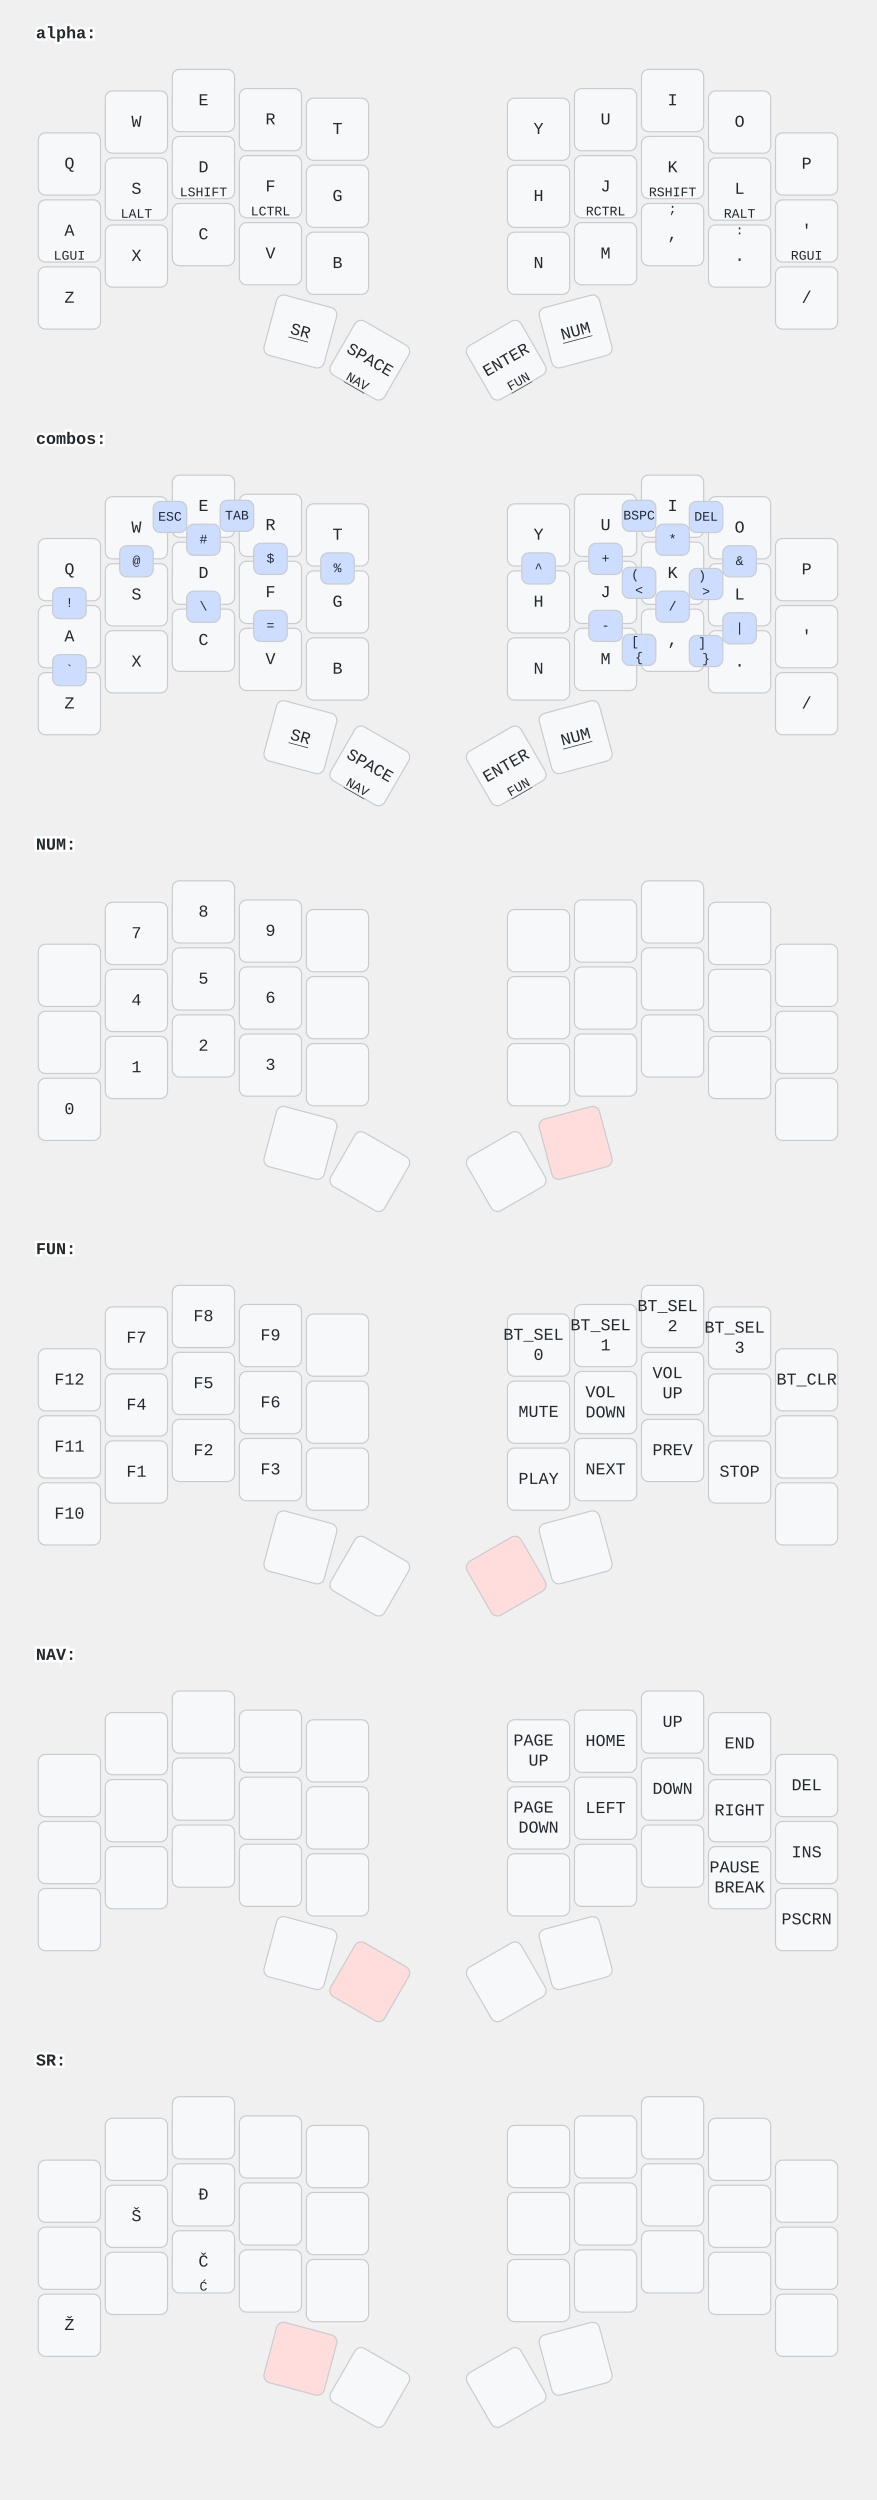
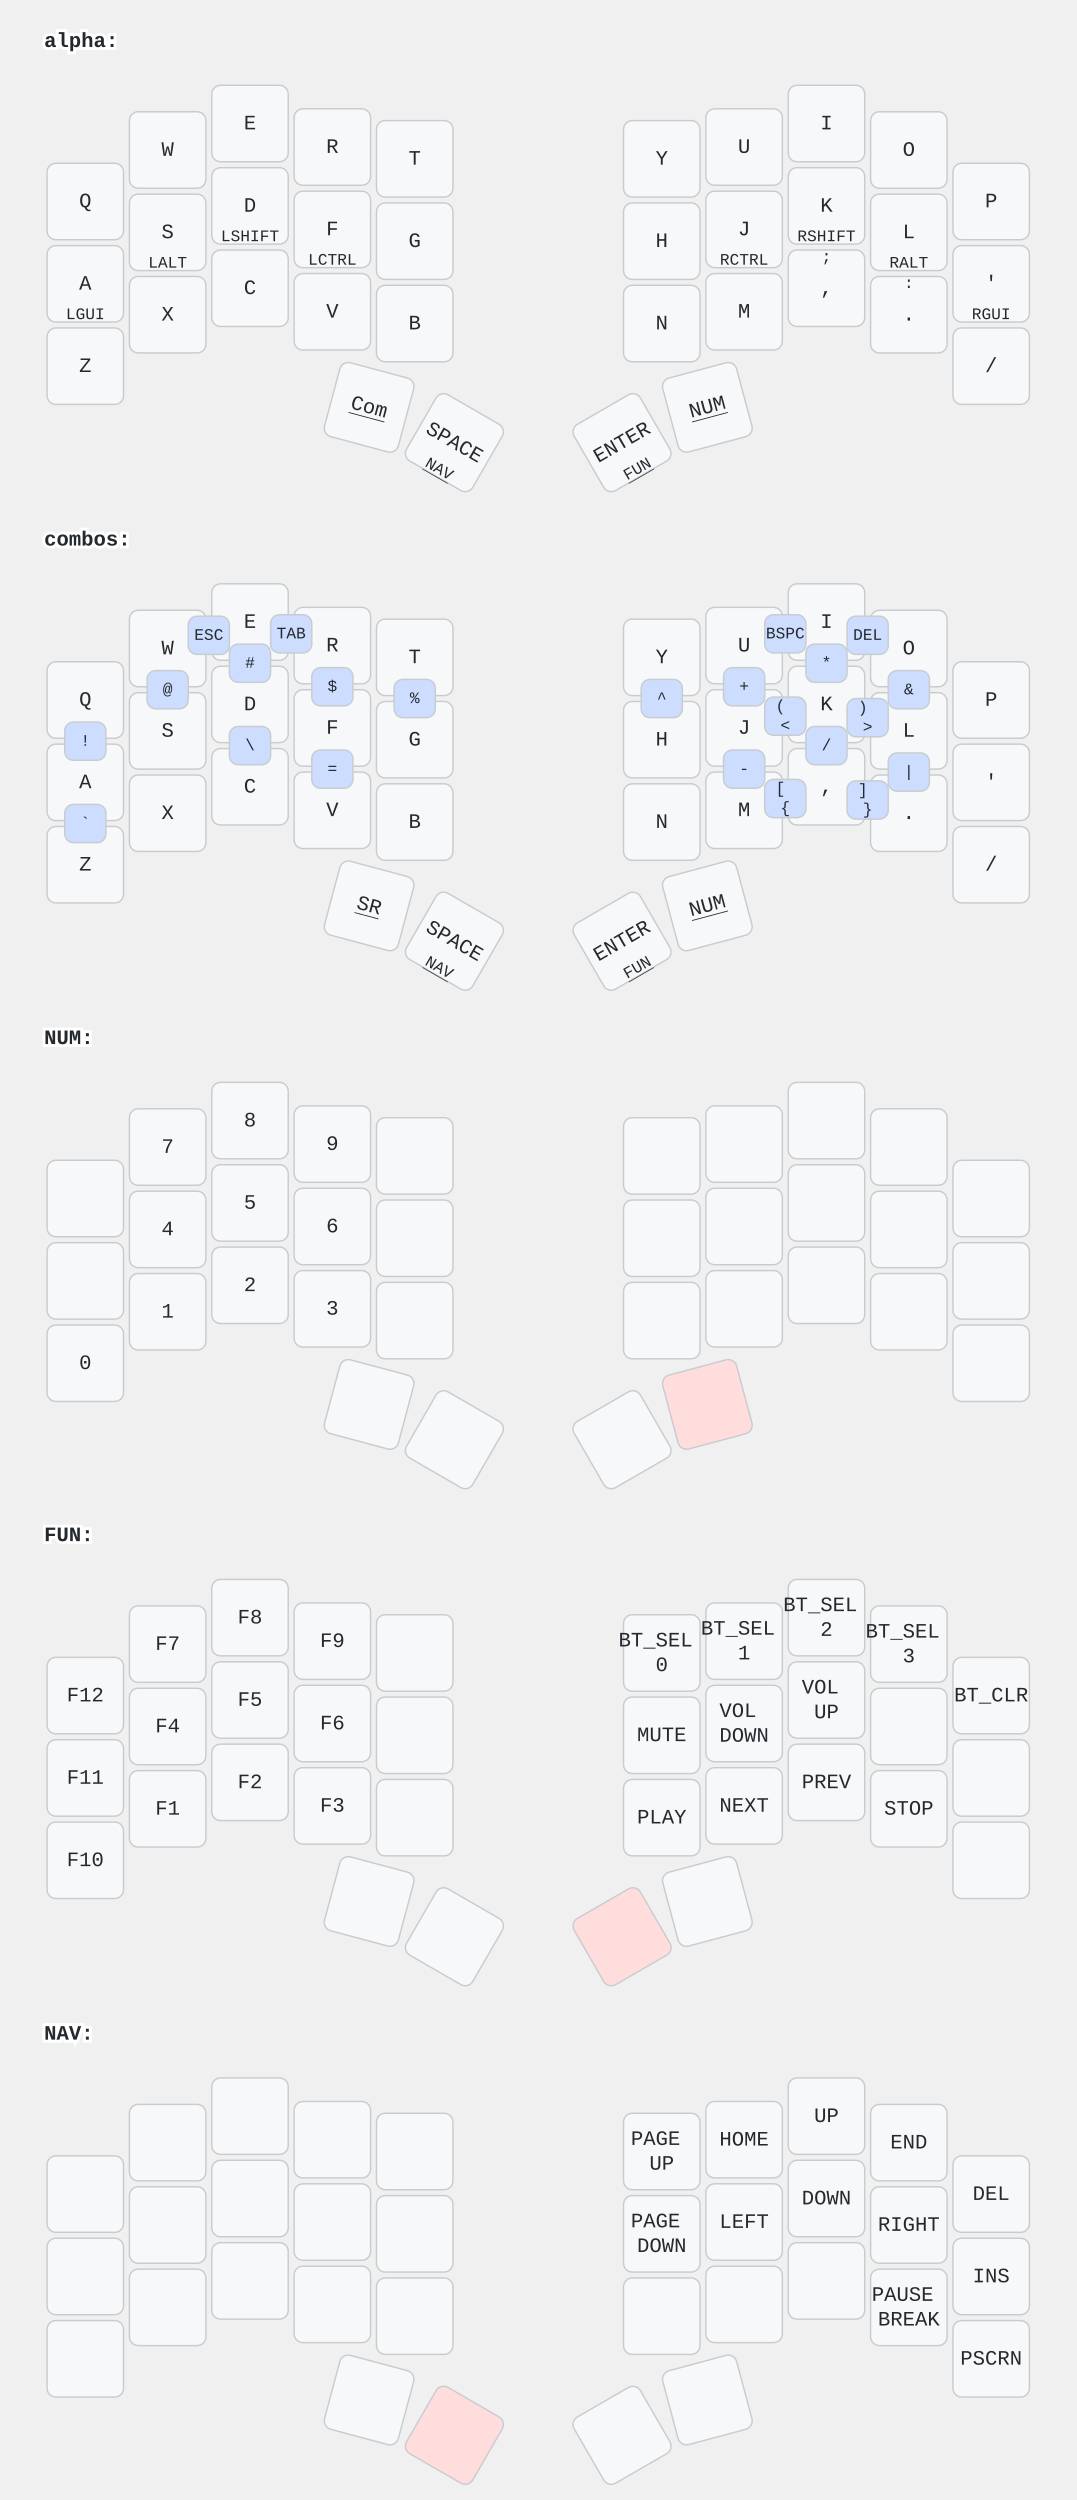
- <svg xmlns="http://www.w3.org/2000/svg" width="732" height="2089" viewBox="0 0 732 2089" class="keymap">
+ <svg xmlns="http://www.w3.org/2000/svg" width="732" height="1700" viewBox="0 0 732 1700" class="keymap">
  <style>/* inherit to force styles through use tags */
svg path {
    fill: inherit;
}

/* font and background color specifications */
svg.keymap {
    font-family: SFMono-Regular,Consolas,Liberation Mono,Menlo,monospace;
    font-size: 14px;
    font-kerning: normal;
    text-rendering: optimizeLegibility;
    fill: #24292e;
}

/* default key styling */
rect.key {
    fill: #f6f8fa;
}

rect.key, rect.combo {
    stroke: #c9cccf;
    stroke-width: 1;
}

/* default key side styling, only used is draw_key_sides is set */
rect.side {
    filter: brightness(90%);
}

/* color accent for combo boxes */
rect.combo, rect.combo-separate {
    fill: #cdf;
}

/* color accent for held keys */
rect.held, rect.combo.held {
    fill: #fdd;
}

/* color accent for ghost (optional) keys */
rect.ghost, rect.combo.ghost {
    stroke-dasharray: 4, 4;
    stroke-width: 2;
}

text {
    text-anchor: middle;
    dominant-baseline: middle;
}

/* styling for layer labels */
text.label {
    font-weight: bold;
    text-anchor: start;
    stroke: white;
    stroke-width: 4;
    paint-order: stroke;
}

/* styling for optional footer */
text.footer {
    text-anchor: end;
    dominant-baseline: auto;
    stroke: white;
    stroke-width: 4;
    paint-order: stroke;
}

/* styling for combo tap, and key non-tap label text */
text.combo, text.hold, text.shifted, text.left, text.right {
    font-size: 11px;
}

text.hold {
    text-anchor: middle;
    dominant-baseline: auto;
}

text.shifted {
    text-anchor: middle;
    dominant-baseline: hanging;
}

text.left {
    text-anchor: start;
}

text.right {
    text-anchor: end;
}

text.layer-activator {
    text-decoration: underline;
}

/* styling for hold/shifted label text in combo box */
text.combo.hold, text.combo.shifted, text.combo.left, text.combo.right {
    font-size: 8px;
}

/* lighter symbol for transparent keys */
text.trans {
    fill: #7b7e81;
}

/* styling for combo dendrons */
path.combo {
    stroke-width: 1;
    stroke: gray;
    fill: none;
}

/* Start Tabler Icons Cleanup */
/* cannot use height/width with glyphs */
.icon-tabler &gt; path {
    fill: inherit;
    stroke: inherit;
    stroke-width: 2;
}
/* hide tabler's default box */
.icon-tabler &gt; path[stroke="none"][fill="none"] {
    visibility: hidden;
}
/* End Tabler Icons Cleanup */

@media (prefers-color-scheme: dark) {
svg.keymap { fill: #d1d6db; }
rect.key { fill: #3f4750; }
rect.key, rect.combo { stroke: #60666c; }
rect.combo, rect.combo-separate { fill: #1f3d7a; }
rect.held, rect.combo.held { fill: #854747; }
text.label, text.footer { stroke: black; }
text.trans { fill: #7e8184; }
path.combo { stroke: #7f7f7f; }

}</style>
  <g transform="translate(30, 0)" class="layer-alpha">
    <text x="0" y="28" class="label" id="alpha">alpha:</text>
    <g transform="translate(0, 56)">
      <g transform="translate(28, 81)" class="key keypos-0">
        <rect rx="6" ry="6" x="-26" y="-26" width="52" height="52" class="key" />
        <text x="0" y="0" class="key tap">Q</text>
      </g>
      <g transform="translate(84, 46)" class="key keypos-1">
        <rect rx="6" ry="6" x="-26" y="-26" width="52" height="52" class="key" />
        <text x="0" y="0" class="key tap">W</text>
      </g>
      <g transform="translate(140, 28)" class="key keypos-2">
        <rect rx="6" ry="6" x="-26" y="-26" width="52" height="52" class="key" />
        <text x="0" y="0" class="key tap">E</text>
      </g>
      <g transform="translate(196, 44)" class="key keypos-3">
        <rect rx="6" ry="6" x="-26" y="-26" width="52" height="52" class="key" />
        <text x="0" y="0" class="key tap">R</text>
      </g>
      <g transform="translate(252, 52)" class="key keypos-4">
        <rect rx="6" ry="6" x="-26" y="-26" width="52" height="52" class="key" />
        <text x="0" y="0" class="key tap">T</text>
      </g>
      <g transform="translate(420, 52)" class="key keypos-5">
        <rect rx="6" ry="6" x="-26" y="-26" width="52" height="52" class="key" />
        <text x="0" y="0" class="key tap">Y</text>
      </g>
      <g transform="translate(476, 44)" class="key keypos-6">
        <rect rx="6" ry="6" x="-26" y="-26" width="52" height="52" class="key" />
        <text x="0" y="0" class="key tap">U</text>
      </g>
      <g transform="translate(532, 28)" class="key keypos-7">
        <rect rx="6" ry="6" x="-26" y="-26" width="52" height="52" class="key" />
        <text x="0" y="0" class="key tap">I</text>
      </g>
      <g transform="translate(588, 46)" class="key keypos-8">
        <rect rx="6" ry="6" x="-26" y="-26" width="52" height="52" class="key" />
        <text x="0" y="0" class="key tap">O</text>
      </g>
      <g transform="translate(644, 81)" class="key keypos-9">
        <rect rx="6" ry="6" x="-26" y="-26" width="52" height="52" class="key" />
        <text x="0" y="0" class="key tap">P</text>
      </g>
      <g transform="translate(28, 137)" class="key keypos-10">
        <rect rx="6" ry="6" x="-26" y="-26" width="52" height="52" class="key" />
        <text x="0" y="0" class="key tap">A</text>
        <text x="0" y="24" class="key hold">LGUI</text>
      </g>
      <g transform="translate(84, 102)" class="key keypos-11">
        <rect rx="6" ry="6" x="-26" y="-26" width="52" height="52" class="key" />
        <text x="0" y="0" class="key tap">S</text>
        <text x="0" y="24" class="key hold">LALT</text>
      </g>
      <g transform="translate(140, 84)" class="key keypos-12">
        <rect rx="6" ry="6" x="-26" y="-26" width="52" height="52" class="key" />
        <text x="0" y="0" class="key tap">D</text>
        <text x="0" y="24" class="key hold">LSHIFT</text>
      </g>
      <g transform="translate(196, 100)" class="key keypos-13">
        <rect rx="6" ry="6" x="-26" y="-26" width="52" height="52" class="key" />
        <text x="0" y="0" class="key tap">F</text>
        <text x="0" y="24" class="key hold">LCTRL</text>
      </g>
      <g transform="translate(252, 108)" class="key keypos-14">
        <rect rx="6" ry="6" x="-26" y="-26" width="52" height="52" class="key" />
        <text x="0" y="0" class="key tap">G</text>
      </g>
      <g transform="translate(420, 108)" class="key keypos-15">
        <rect rx="6" ry="6" x="-26" y="-26" width="52" height="52" class="key" />
        <text x="0" y="0" class="key tap">H</text>
      </g>
      <g transform="translate(476, 100)" class="key keypos-16">
        <rect rx="6" ry="6" x="-26" y="-26" width="52" height="52" class="key" />
        <text x="0" y="0" class="key tap">J</text>
        <text x="0" y="24" class="key hold">RCTRL</text>
      </g>
      <g transform="translate(532, 84)" class="key keypos-17">
        <rect rx="6" ry="6" x="-26" y="-26" width="52" height="52" class="key" />
        <text x="0" y="0" class="key tap">K</text>
        <text x="0" y="24" class="key hold">RSHIFT</text>
      </g>
      <g transform="translate(588, 102)" class="key keypos-18">
        <rect rx="6" ry="6" x="-26" y="-26" width="52" height="52" class="key" />
        <text x="0" y="0" class="key tap">L</text>
        <text x="0" y="24" class="key hold">RALT</text>
      </g>
      <g transform="translate(644, 137)" class="key keypos-19">
        <rect rx="6" ry="6" x="-26" y="-26" width="52" height="52" class="key" />
        <text x="0" y="0" class="key tap">'</text>
        <text x="0" y="24" class="key hold">RGUI</text>
      </g>
      <g transform="translate(28, 193)" class="key keypos-20">
        <rect rx="6" ry="6" x="-26" y="-26" width="52" height="52" class="key" />
        <text x="0" y="0" class="key tap">Z</text>
      </g>
      <g transform="translate(84, 158)" class="key keypos-21">
        <rect rx="6" ry="6" x="-26" y="-26" width="52" height="52" class="key" />
        <text x="0" y="0" class="key tap">X</text>
      </g>
      <g transform="translate(140, 140)" class="key keypos-22">
        <rect rx="6" ry="6" x="-26" y="-26" width="52" height="52" class="key" />
        <text x="0" y="0" class="key tap">C</text>
      </g>
      <g transform="translate(196, 156)" class="key keypos-23">
        <rect rx="6" ry="6" x="-26" y="-26" width="52" height="52" class="key" />
        <text x="0" y="0" class="key tap">V</text>
      </g>
      <g transform="translate(252, 164)" class="key keypos-24">
        <rect rx="6" ry="6" x="-26" y="-26" width="52" height="52" class="key" />
        <text x="0" y="0" class="key tap">B</text>
      </g>
      <g transform="translate(420, 164)" class="key keypos-25">
        <rect rx="6" ry="6" x="-26" y="-26" width="52" height="52" class="key" />
        <text x="0" y="0" class="key tap">N</text>
      </g>
      <g transform="translate(476, 156)" class="key keypos-26">
        <rect rx="6" ry="6" x="-26" y="-26" width="52" height="52" class="key" />
        <text x="0" y="0" class="key tap">M</text>
      </g>
      <g transform="translate(532, 140)" class="key keypos-27">
        <rect rx="6" ry="6" x="-26" y="-26" width="52" height="52" class="key" />
        <text x="0" y="0" class="key tap">,</text>
        <text x="0" y="-24" class="key shifted">;</text>
      </g>
      <g transform="translate(588, 158)" class="key keypos-28">
        <rect rx="6" ry="6" x="-26" y="-26" width="52" height="52" class="key" />
        <text x="0" y="0" class="key tap">.</text>
        <text x="0" y="-24" class="key shifted">:</text>
      </g>
      <g transform="translate(644, 193)" class="key keypos-29">
        <rect rx="6" ry="6" x="-26" y="-26" width="52" height="52" class="key" />
        <text x="0" y="0" class="key tap">/</text>
      </g>
      <g transform="translate(221, 221) rotate(15.0)" class="key keypos-30">
        <rect rx="6" ry="6" x="-26" y="-26" width="52" height="52" class="key" />
        <a href="#SR">
-           <text x="0" y="0" class="key tap layer-activator">SR</text>
+           <text x="0" y="0" class="key tap layer-activator">Com</text>
        </a>
      </g>
      <g transform="translate(279, 245) rotate(30.0)" class="key keypos-31">
        <rect rx="6" ry="6" x="-26" y="-26" width="52" height="52" class="key" />
        <text x="0" y="0" class="key tap">SPACE</text>
        <a href="#NAV">
          <text x="0" y="24" class="key hold layer-activator">NAV</text>
        </a>
      </g>
      <g transform="translate(393, 245) rotate(-30.0)" class="key keypos-32">
        <rect rx="6" ry="6" x="-26" y="-26" width="52" height="52" class="key" />
        <text x="0" y="0" class="key tap">ENTER</text>
        <a href="#FUN">
          <text x="0" y="24" class="key hold layer-activator">FUN</text>
        </a>
      </g>
      <g transform="translate(451, 221) rotate(-15.0)" class="key keypos-33">
        <rect rx="6" ry="6" x="-26" y="-26" width="52" height="52" class="key" />
        <a href="#NUM">
          <text x="0" y="0" class="key tap layer-activator">NUM</text>
        </a>
      </g>
    </g>
  </g>
  <g transform="translate(30, 339)" class="layer-combos">
    <text x="0" y="28" class="label" id="combos">combos:</text>
    <g transform="translate(0, 56)">
      <g transform="translate(28, 81)" class="key keypos-0">
        <rect rx="6" ry="6" x="-26" y="-26" width="52" height="52" class="key" />
        <text x="0" y="0" class="key tap">Q</text>
      </g>
      <g transform="translate(84, 46)" class="key keypos-1">
        <rect rx="6" ry="6" x="-26" y="-26" width="52" height="52" class="key" />
        <text x="0" y="0" class="key tap">W</text>
      </g>
      <g transform="translate(140, 28)" class="key keypos-2">
        <rect rx="6" ry="6" x="-26" y="-26" width="52" height="52" class="key" />
        <text x="0" y="0" class="key tap">E</text>
      </g>
      <g transform="translate(196, 44)" class="key keypos-3">
        <rect rx="6" ry="6" x="-26" y="-26" width="52" height="52" class="key" />
        <text x="0" y="0" class="key tap">R</text>
      </g>
      <g transform="translate(252, 52)" class="key keypos-4">
        <rect rx="6" ry="6" x="-26" y="-26" width="52" height="52" class="key" />
        <text x="0" y="0" class="key tap">T</text>
      </g>
      <g transform="translate(420, 52)" class="key keypos-5">
        <rect rx="6" ry="6" x="-26" y="-26" width="52" height="52" class="key" />
        <text x="0" y="0" class="key tap">Y</text>
      </g>
      <g transform="translate(476, 44)" class="key keypos-6">
        <rect rx="6" ry="6" x="-26" y="-26" width="52" height="52" class="key" />
        <text x="0" y="0" class="key tap">U</text>
      </g>
      <g transform="translate(532, 28)" class="key keypos-7">
        <rect rx="6" ry="6" x="-26" y="-26" width="52" height="52" class="key" />
        <text x="0" y="0" class="key tap">I</text>
      </g>
      <g transform="translate(588, 46)" class="key keypos-8">
        <rect rx="6" ry="6" x="-26" y="-26" width="52" height="52" class="key" />
        <text x="0" y="0" class="key tap">O</text>
      </g>
      <g transform="translate(644, 81)" class="key keypos-9">
        <rect rx="6" ry="6" x="-26" y="-26" width="52" height="52" class="key" />
        <text x="0" y="0" class="key tap">P</text>
      </g>
      <g transform="translate(28, 137)" class="key keypos-10">
        <rect rx="6" ry="6" x="-26" y="-26" width="52" height="52" class="key" />
        <text x="0" y="0" class="key tap">A</text>
      </g>
      <g transform="translate(84, 102)" class="key keypos-11">
        <rect rx="6" ry="6" x="-26" y="-26" width="52" height="52" class="key" />
        <text x="0" y="0" class="key tap">S</text>
      </g>
      <g transform="translate(140, 84)" class="key keypos-12">
        <rect rx="6" ry="6" x="-26" y="-26" width="52" height="52" class="key" />
        <text x="0" y="0" class="key tap">D</text>
      </g>
      <g transform="translate(196, 100)" class="key keypos-13">
        <rect rx="6" ry="6" x="-26" y="-26" width="52" height="52" class="key" />
        <text x="0" y="0" class="key tap">F</text>
      </g>
      <g transform="translate(252, 108)" class="key keypos-14">
        <rect rx="6" ry="6" x="-26" y="-26" width="52" height="52" class="key" />
        <text x="0" y="0" class="key tap">G</text>
      </g>
      <g transform="translate(420, 108)" class="key keypos-15">
        <rect rx="6" ry="6" x="-26" y="-26" width="52" height="52" class="key" />
        <text x="0" y="0" class="key tap">H</text>
      </g>
      <g transform="translate(476, 100)" class="key keypos-16">
        <rect rx="6" ry="6" x="-26" y="-26" width="52" height="52" class="key" />
        <text x="0" y="0" class="key tap">J</text>
      </g>
      <g transform="translate(532, 84)" class="key keypos-17">
        <rect rx="6" ry="6" x="-26" y="-26" width="52" height="52" class="key" />
        <text x="0" y="0" class="key tap">K</text>
      </g>
      <g transform="translate(588, 102)" class="key keypos-18">
        <rect rx="6" ry="6" x="-26" y="-26" width="52" height="52" class="key" />
        <text x="0" y="0" class="key tap">L</text>
      </g>
      <g transform="translate(644, 137)" class="key keypos-19">
        <rect rx="6" ry="6" x="-26" y="-26" width="52" height="52" class="key" />
        <text x="0" y="0" class="key tap">'</text>
      </g>
      <g transform="translate(28, 193)" class="key keypos-20">
        <rect rx="6" ry="6" x="-26" y="-26" width="52" height="52" class="key" />
        <text x="0" y="0" class="key tap">Z</text>
      </g>
      <g transform="translate(84, 158)" class="key keypos-21">
        <rect rx="6" ry="6" x="-26" y="-26" width="52" height="52" class="key" />
        <text x="0" y="0" class="key tap">X</text>
      </g>
      <g transform="translate(140, 140)" class="key keypos-22">
        <rect rx="6" ry="6" x="-26" y="-26" width="52" height="52" class="key" />
        <text x="0" y="0" class="key tap">C</text>
      </g>
      <g transform="translate(196, 156)" class="key keypos-23">
        <rect rx="6" ry="6" x="-26" y="-26" width="52" height="52" class="key" />
        <text x="0" y="0" class="key tap">V</text>
      </g>
      <g transform="translate(252, 164)" class="key keypos-24">
        <rect rx="6" ry="6" x="-26" y="-26" width="52" height="52" class="key" />
        <text x="0" y="0" class="key tap">B</text>
      </g>
      <g transform="translate(420, 164)" class="key keypos-25">
        <rect rx="6" ry="6" x="-26" y="-26" width="52" height="52" class="key" />
        <text x="0" y="0" class="key tap">N</text>
      </g>
      <g transform="translate(476, 156)" class="key keypos-26">
        <rect rx="6" ry="6" x="-26" y="-26" width="52" height="52" class="key" />
        <text x="0" y="0" class="key tap">M</text>
      </g>
      <g transform="translate(532, 140)" class="key keypos-27">
        <rect rx="6" ry="6" x="-26" y="-26" width="52" height="52" class="key" />
        <text x="0" y="0" class="key tap">,</text>
        <text x="0" y="-24" class="key shifted">;</text>
      </g>
      <g transform="translate(588, 158)" class="key keypos-28">
        <rect rx="6" ry="6" x="-26" y="-26" width="52" height="52" class="key" />
        <text x="0" y="0" class="key tap">.</text>
        <text x="0" y="-24" class="key shifted">:</text>
      </g>
      <g transform="translate(644, 193)" class="key keypos-29">
        <rect rx="6" ry="6" x="-26" y="-26" width="52" height="52" class="key" />
        <text x="0" y="0" class="key tap">/</text>
      </g>
      <g transform="translate(221, 221) rotate(15.0)" class="key keypos-30">
        <rect rx="6" ry="6" x="-26" y="-26" width="52" height="52" class="key" />
        <a href="#SR">
          <text x="0" y="0" class="key tap layer-activator">SR</text>
        </a>
      </g>
      <g transform="translate(279, 245) rotate(30.0)" class="key keypos-31">
        <rect rx="6" ry="6" x="-26" y="-26" width="52" height="52" class="key" />
        <text x="0" y="0" class="key tap">SPACE</text>
        <a href="#NAV">
          <text x="0" y="24" class="key hold layer-activator">NAV</text>
        </a>
      </g>
      <g transform="translate(393, 245) rotate(-30.0)" class="key keypos-32">
        <rect rx="6" ry="6" x="-26" y="-26" width="52" height="52" class="key" />
        <text x="0" y="0" class="key tap">ENTER</text>
        <a href="#FUN">
          <text x="0" y="24" class="key hold layer-activator">FUN</text>
        </a>
      </g>
      <g transform="translate(451, 221) rotate(-15.0)" class="key keypos-33">
        <rect rx="6" ry="6" x="-26" y="-26" width="52" height="52" class="key" />
        <a href="#NUM">
          <text x="0" y="0" class="key tap layer-activator">NUM</text>
        </a>
      </g>
      <g class="combo combopos-0">
        <rect rx="6" ry="6" x="14" y="96" width="28" height="26" class="combo" />
        <text x="28" y="109" class="combo tap">!</text>
      </g>
      <g class="combo combopos-1">
        <rect rx="6" ry="6" x="70" y="61" width="28" height="26" class="combo" />
        <text x="84" y="74" class="combo tap">@</text>
      </g>
      <g class="combo combopos-2">
        <rect rx="6" ry="6" x="126" y="43" width="28" height="26" class="combo" />
        <text x="140" y="56" class="combo tap">#</text>
      </g>
      <g class="combo combopos-3">
        <rect rx="6" ry="6" x="182" y="59" width="28" height="26" class="combo" />
        <text x="196" y="72" class="combo tap">$</text>
      </g>
      <g class="combo combopos-4">
        <rect rx="6" ry="6" x="238" y="67" width="28" height="26" class="combo" />
        <text x="252" y="80" class="combo tap">%</text>
      </g>
      <g class="combo combopos-5">
        <rect rx="6" ry="6" x="406" y="67" width="28" height="26" class="combo" />
        <text x="420" y="80" class="combo tap">^</text>
      </g>
      <g class="combo combopos-6">
        <rect rx="6" ry="6" x="462" y="59" width="28" height="26" class="combo" />
        <text x="476" y="72" class="combo tap">+</text>
      </g>
      <g class="combo combopos-7">
        <rect rx="6" ry="6" x="518" y="43" width="28" height="26" class="combo" />
        <text x="532" y="56" class="combo tap">*</text>
      </g>
      <g class="combo combopos-8">
        <rect rx="6" ry="6" x="574" y="61" width="28" height="26" class="combo" />
        <text x="588" y="74" class="combo tap">&amp;</text>
      </g>
      <g class="combo combopos-9">
        <rect rx="6" ry="6" x="14" y="152" width="28" height="26" class="combo" />
        <text x="28" y="165" class="combo tap">`</text>
      </g>
      <g class="combo combopos-10">
        <rect rx="6" ry="6" x="126" y="99" width="28" height="26" class="combo" />
        <text x="140" y="112" class="combo tap">\</text>
      </g>
      <g class="combo combopos-11">
        <rect rx="6" ry="6" x="182" y="115" width="28" height="26" class="combo" />
        <text x="196" y="128" class="combo tap">=</text>
      </g>
      <g class="combo combopos-12">
        <rect rx="6" ry="6" x="462" y="115" width="28" height="26" class="combo" />
        <text x="476" y="128" class="combo tap">-</text>
      </g>
      <g class="combo combopos-13">
        <rect rx="6" ry="6" x="518" y="99" width="28" height="26" class="combo" />
        <text x="532" y="112" class="combo tap">/</text>
      </g>
      <g class="combo combopos-14">
        <rect rx="6" ry="6" x="574" y="117" width="28" height="26" class="combo" />
        <text x="588" y="130" class="combo tap">|</text>
      </g>
      <g class="combo combopos-15">
        <rect rx="6" ry="6" x="98" y="24" width="28" height="26" class="combo" />
        <text x="112" y="37" class="combo tap">ESC</text>
      </g>
      <g class="combo combopos-16">
        <rect rx="6" ry="6" x="154" y="23" width="28" height="26" class="combo" />
        <text x="168" y="36" class="combo tap">TAB</text>
      </g>
      <g class="combo combopos-17">
        <rect rx="6" ry="6" x="490" y="23" width="28" height="26" class="combo" />
        <text x="504" y="36" class="combo tap">BSPC</text>
      </g>
      <g class="combo combopos-18">
        <rect rx="6" ry="6" x="546" y="24" width="28" height="26" class="combo" />
        <text x="560" y="37" class="combo tap">DEL</text>
      </g>
      <g class="combo combopos-19">
        <rect rx="6" ry="6" x="490" y="79" width="28" height="26" class="combo" />
        <text x="504" y="92" class="combo tap">
          <tspan x="504" dy="-0.6em">(</tspan>
          <tspan x="504" dy="1.2em">&lt;</tspan>
        </text>
      </g>
      <g class="combo combopos-20">
        <rect rx="6" ry="6" x="546" y="80" width="28" height="26" class="combo" />
        <text x="560" y="93" class="combo tap">
          <tspan x="560" dy="-0.6em">)</tspan>
          <tspan x="560" dy="1.2em">&gt;</tspan>
        </text>
      </g>
      <g class="combo combopos-21">
        <rect rx="6" ry="6" x="490" y="135" width="28" height="26" class="combo" />
        <text x="504" y="148" class="combo tap">
          <tspan x="504" dy="-0.6em">[</tspan>
          <tspan x="504" dy="1.2em">{</tspan>
        </text>
      </g>
      <g class="combo combopos-22">
        <rect rx="6" ry="6" x="546" y="136" width="28" height="26" class="combo" />
        <text x="560" y="149" class="combo tap">
          <tspan x="560" dy="-0.6em">]</tspan>
          <tspan x="560" dy="1.2em">}</tspan>
        </text>
      </g>
    </g>
  </g>
  <g transform="translate(30, 678)" class="layer-NUM">
    <text x="0" y="28" class="label" id="NUM">NUM:</text>
    <g transform="translate(0, 56)">
      <g transform="translate(28, 81)" class="key keypos-0">
        <rect rx="6" ry="6" x="-26" y="-26" width="52" height="52" class="key" />
      </g>
      <g transform="translate(84, 46)" class="key keypos-1">
        <rect rx="6" ry="6" x="-26" y="-26" width="52" height="52" class="key" />
        <text x="0" y="0" class="key tap">7</text>
      </g>
      <g transform="translate(140, 28)" class="key keypos-2">
        <rect rx="6" ry="6" x="-26" y="-26" width="52" height="52" class="key" />
        <text x="0" y="0" class="key tap">8</text>
      </g>
      <g transform="translate(196, 44)" class="key keypos-3">
        <rect rx="6" ry="6" x="-26" y="-26" width="52" height="52" class="key" />
        <text x="0" y="0" class="key tap">9</text>
      </g>
      <g transform="translate(252, 52)" class="key keypos-4">
        <rect rx="6" ry="6" x="-26" y="-26" width="52" height="52" class="key" />
      </g>
      <g transform="translate(420, 52)" class="key keypos-5">
        <rect rx="6" ry="6" x="-26" y="-26" width="52" height="52" class="key" />
      </g>
      <g transform="translate(476, 44)" class="key keypos-6">
        <rect rx="6" ry="6" x="-26" y="-26" width="52" height="52" class="key" />
      </g>
      <g transform="translate(532, 28)" class="key keypos-7">
        <rect rx="6" ry="6" x="-26" y="-26" width="52" height="52" class="key" />
      </g>
      <g transform="translate(588, 46)" class="key keypos-8">
        <rect rx="6" ry="6" x="-26" y="-26" width="52" height="52" class="key" />
      </g>
      <g transform="translate(644, 81)" class="key keypos-9">
        <rect rx="6" ry="6" x="-26" y="-26" width="52" height="52" class="key" />
      </g>
      <g transform="translate(28, 137)" class="key keypos-10">
        <rect rx="6" ry="6" x="-26" y="-26" width="52" height="52" class="key" />
      </g>
      <g transform="translate(84, 102)" class="key keypos-11">
        <rect rx="6" ry="6" x="-26" y="-26" width="52" height="52" class="key" />
        <text x="0" y="0" class="key tap">4</text>
      </g>
      <g transform="translate(140, 84)" class="key keypos-12">
        <rect rx="6" ry="6" x="-26" y="-26" width="52" height="52" class="key" />
        <text x="0" y="0" class="key tap">5</text>
      </g>
      <g transform="translate(196, 100)" class="key keypos-13">
        <rect rx="6" ry="6" x="-26" y="-26" width="52" height="52" class="key" />
        <text x="0" y="0" class="key tap">6</text>
      </g>
      <g transform="translate(252, 108)" class="key keypos-14">
        <rect rx="6" ry="6" x="-26" y="-26" width="52" height="52" class="key" />
      </g>
      <g transform="translate(420, 108)" class="key keypos-15">
        <rect rx="6" ry="6" x="-26" y="-26" width="52" height="52" class="key" />
      </g>
      <g transform="translate(476, 100)" class="key keypos-16">
        <rect rx="6" ry="6" x="-26" y="-26" width="52" height="52" class="key" />
      </g>
      <g transform="translate(532, 84)" class="key keypos-17">
        <rect rx="6" ry="6" x="-26" y="-26" width="52" height="52" class="key" />
      </g>
      <g transform="translate(588, 102)" class="key keypos-18">
        <rect rx="6" ry="6" x="-26" y="-26" width="52" height="52" class="key" />
      </g>
      <g transform="translate(644, 137)" class="key keypos-19">
        <rect rx="6" ry="6" x="-26" y="-26" width="52" height="52" class="key" />
      </g>
      <g transform="translate(28, 193)" class="key keypos-20">
        <rect rx="6" ry="6" x="-26" y="-26" width="52" height="52" class="key" />
        <text x="0" y="0" class="key tap">0</text>
      </g>
      <g transform="translate(84, 158)" class="key keypos-21">
        <rect rx="6" ry="6" x="-26" y="-26" width="52" height="52" class="key" />
        <text x="0" y="0" class="key tap">1</text>
      </g>
      <g transform="translate(140, 140)" class="key keypos-22">
        <rect rx="6" ry="6" x="-26" y="-26" width="52" height="52" class="key" />
        <text x="0" y="0" class="key tap">2</text>
      </g>
      <g transform="translate(196, 156)" class="key keypos-23">
        <rect rx="6" ry="6" x="-26" y="-26" width="52" height="52" class="key" />
        <text x="0" y="0" class="key tap">3</text>
      </g>
      <g transform="translate(252, 164)" class="key keypos-24">
        <rect rx="6" ry="6" x="-26" y="-26" width="52" height="52" class="key" />
      </g>
      <g transform="translate(420, 164)" class="key keypos-25">
        <rect rx="6" ry="6" x="-26" y="-26" width="52" height="52" class="key" />
      </g>
      <g transform="translate(476, 156)" class="key keypos-26">
        <rect rx="6" ry="6" x="-26" y="-26" width="52" height="52" class="key" />
      </g>
      <g transform="translate(532, 140)" class="key keypos-27">
        <rect rx="6" ry="6" x="-26" y="-26" width="52" height="52" class="key" />
      </g>
      <g transform="translate(588, 158)" class="key keypos-28">
        <rect rx="6" ry="6" x="-26" y="-26" width="52" height="52" class="key" />
      </g>
      <g transform="translate(644, 193)" class="key keypos-29">
        <rect rx="6" ry="6" x="-26" y="-26" width="52" height="52" class="key" />
      </g>
      <g transform="translate(221, 221) rotate(15.0)" class="key keypos-30">
        <rect rx="6" ry="6" x="-26" y="-26" width="52" height="52" class="key" />
      </g>
      <g transform="translate(279, 245) rotate(30.0)" class="key keypos-31">
        <rect rx="6" ry="6" x="-26" y="-26" width="52" height="52" class="key" />
      </g>
      <g transform="translate(393, 245) rotate(-30.0)" class="key keypos-32">
        <rect rx="6" ry="6" x="-26" y="-26" width="52" height="52" class="key" />
      </g>
      <g transform="translate(451, 221) rotate(-15.0)" class="key held keypos-33">
        <rect rx="6" ry="6" x="-26" y="-26" width="52" height="52" class="key held" />
      </g>
    </g>
  </g>
  <g transform="translate(30, 1016)" class="layer-FUN">
    <text x="0" y="28" class="label" id="FUN">FUN:</text>
    <g transform="translate(0, 56)">
      <g transform="translate(28, 81)" class="key keypos-0">
        <rect rx="6" ry="6" x="-26" y="-26" width="52" height="52" class="key" />
        <text x="0" y="0" class="key tap">F12</text>
      </g>
      <g transform="translate(84, 46)" class="key keypos-1">
        <rect rx="6" ry="6" x="-26" y="-26" width="52" height="52" class="key" />
        <text x="0" y="0" class="key tap">F7</text>
      </g>
      <g transform="translate(140, 28)" class="key keypos-2">
        <rect rx="6" ry="6" x="-26" y="-26" width="52" height="52" class="key" />
        <text x="0" y="0" class="key tap">F8</text>
      </g>
      <g transform="translate(196, 44)" class="key keypos-3">
        <rect rx="6" ry="6" x="-26" y="-26" width="52" height="52" class="key" />
        <text x="0" y="0" class="key tap">F9</text>
      </g>
      <g transform="translate(252, 52)" class="key keypos-4">
        <rect rx="6" ry="6" x="-26" y="-26" width="52" height="52" class="key" />
      </g>
      <g transform="translate(420, 52)" class="key keypos-5">
        <rect rx="6" ry="6" x="-26" y="-26" width="52" height="52" class="key" />
        <text x="0" y="0" class="key tap">
          <tspan x="0" dy="-0.6em">BT_SEL</tspan>
          <tspan x="0" dy="1.2em">0</tspan>
        </text>
      </g>
      <g transform="translate(476, 44)" class="key keypos-6">
        <rect rx="6" ry="6" x="-26" y="-26" width="52" height="52" class="key" />
        <text x="0" y="0" class="key tap">
          <tspan x="0" dy="-0.6em">BT_SEL</tspan>
          <tspan x="0" dy="1.2em">1</tspan>
        </text>
      </g>
      <g transform="translate(532, 28)" class="key keypos-7">
        <rect rx="6" ry="6" x="-26" y="-26" width="52" height="52" class="key" />
        <text x="0" y="0" class="key tap">
          <tspan x="0" dy="-0.6em">BT_SEL</tspan>
          <tspan x="0" dy="1.2em">2</tspan>
        </text>
      </g>
      <g transform="translate(588, 46)" class="key keypos-8">
        <rect rx="6" ry="6" x="-26" y="-26" width="52" height="52" class="key" />
        <text x="0" y="0" class="key tap">
          <tspan x="0" dy="-0.6em">BT_SEL</tspan>
          <tspan x="0" dy="1.2em">3</tspan>
        </text>
      </g>
      <g transform="translate(644, 81)" class="key keypos-9">
        <rect rx="6" ry="6" x="-26" y="-26" width="52" height="52" class="key" />
        <text x="0" y="0" class="key tap">BT_CLR</text>
      </g>
      <g transform="translate(28, 137)" class="key keypos-10">
        <rect rx="6" ry="6" x="-26" y="-26" width="52" height="52" class="key" />
        <text x="0" y="0" class="key tap">F11</text>
      </g>
      <g transform="translate(84, 102)" class="key keypos-11">
        <rect rx="6" ry="6" x="-26" y="-26" width="52" height="52" class="key" />
        <text x="0" y="0" class="key tap">F4</text>
      </g>
      <g transform="translate(140, 84)" class="key keypos-12">
        <rect rx="6" ry="6" x="-26" y="-26" width="52" height="52" class="key" />
        <text x="0" y="0" class="key tap">F5</text>
      </g>
      <g transform="translate(196, 100)" class="key keypos-13">
        <rect rx="6" ry="6" x="-26" y="-26" width="52" height="52" class="key" />
        <text x="0" y="0" class="key tap">F6</text>
      </g>
      <g transform="translate(252, 108)" class="key keypos-14">
        <rect rx="6" ry="6" x="-26" y="-26" width="52" height="52" class="key" />
      </g>
      <g transform="translate(420, 108)" class="key keypos-15">
        <rect rx="6" ry="6" x="-26" y="-26" width="52" height="52" class="key" />
        <text x="0" y="0" class="key tap">MUTE</text>
      </g>
      <g transform="translate(476, 100)" class="key keypos-16">
        <rect rx="6" ry="6" x="-26" y="-26" width="52" height="52" class="key" />
        <text x="0" y="0" class="key tap">
          <tspan x="0" dy="-0.6em">VOL</tspan>
          <tspan x="0" dy="1.2em">DOWN</tspan>
        </text>
      </g>
      <g transform="translate(532, 84)" class="key keypos-17">
        <rect rx="6" ry="6" x="-26" y="-26" width="52" height="52" class="key" />
        <text x="0" y="0" class="key tap">
          <tspan x="0" dy="-0.6em">VOL</tspan>
          <tspan x="0" dy="1.2em">UP</tspan>
        </text>
      </g>
      <g transform="translate(588, 102)" class="key keypos-18">
        <rect rx="6" ry="6" x="-26" y="-26" width="52" height="52" class="key" />
      </g>
      <g transform="translate(644, 137)" class="key keypos-19">
        <rect rx="6" ry="6" x="-26" y="-26" width="52" height="52" class="key" />
      </g>
      <g transform="translate(28, 193)" class="key keypos-20">
        <rect rx="6" ry="6" x="-26" y="-26" width="52" height="52" class="key" />
        <text x="0" y="0" class="key tap">F10</text>
      </g>
      <g transform="translate(84, 158)" class="key keypos-21">
        <rect rx="6" ry="6" x="-26" y="-26" width="52" height="52" class="key" />
        <text x="0" y="0" class="key tap">F1</text>
      </g>
      <g transform="translate(140, 140)" class="key keypos-22">
        <rect rx="6" ry="6" x="-26" y="-26" width="52" height="52" class="key" />
        <text x="0" y="0" class="key tap">F2</text>
      </g>
      <g transform="translate(196, 156)" class="key keypos-23">
        <rect rx="6" ry="6" x="-26" y="-26" width="52" height="52" class="key" />
        <text x="0" y="0" class="key tap">F3</text>
      </g>
      <g transform="translate(252, 164)" class="key keypos-24">
        <rect rx="6" ry="6" x="-26" y="-26" width="52" height="52" class="key" />
      </g>
      <g transform="translate(420, 164)" class="key keypos-25">
        <rect rx="6" ry="6" x="-26" y="-26" width="52" height="52" class="key" />
        <text x="0" y="0" class="key tap">PLAY</text>
      </g>
      <g transform="translate(476, 156)" class="key keypos-26">
        <rect rx="6" ry="6" x="-26" y="-26" width="52" height="52" class="key" />
        <text x="0" y="0" class="key tap">NEXT</text>
      </g>
      <g transform="translate(532, 140)" class="key keypos-27">
        <rect rx="6" ry="6" x="-26" y="-26" width="52" height="52" class="key" />
        <text x="0" y="0" class="key tap">PREV</text>
      </g>
      <g transform="translate(588, 158)" class="key keypos-28">
        <rect rx="6" ry="6" x="-26" y="-26" width="52" height="52" class="key" />
        <text x="0" y="0" class="key tap">STOP</text>
      </g>
      <g transform="translate(644, 193)" class="key keypos-29">
        <rect rx="6" ry="6" x="-26" y="-26" width="52" height="52" class="key" />
      </g>
      <g transform="translate(221, 221) rotate(15.0)" class="key keypos-30">
        <rect rx="6" ry="6" x="-26" y="-26" width="52" height="52" class="key" />
      </g>
      <g transform="translate(279, 245) rotate(30.0)" class="key keypos-31">
        <rect rx="6" ry="6" x="-26" y="-26" width="52" height="52" class="key" />
      </g>
      <g transform="translate(393, 245) rotate(-30.0)" class="key held keypos-32">
        <rect rx="6" ry="6" x="-26" y="-26" width="52" height="52" class="key held" />
      </g>
      <g transform="translate(451, 221) rotate(-15.0)" class="key keypos-33">
        <rect rx="6" ry="6" x="-26" y="-26" width="52" height="52" class="key" />
      </g>
    </g>
  </g>
  <g transform="translate(30, 1355)" class="layer-NAV">
    <text x="0" y="28" class="label" id="NAV">NAV:</text>
    <g transform="translate(0, 56)">
      <g transform="translate(28, 81)" class="key keypos-0">
        <rect rx="6" ry="6" x="-26" y="-26" width="52" height="52" class="key" />
      </g>
      <g transform="translate(84, 46)" class="key keypos-1">
        <rect rx="6" ry="6" x="-26" y="-26" width="52" height="52" class="key" />
      </g>
      <g transform="translate(140, 28)" class="key keypos-2">
        <rect rx="6" ry="6" x="-26" y="-26" width="52" height="52" class="key" />
      </g>
      <g transform="translate(196, 44)" class="key keypos-3">
        <rect rx="6" ry="6" x="-26" y="-26" width="52" height="52" class="key" />
      </g>
      <g transform="translate(252, 52)" class="key keypos-4">
        <rect rx="6" ry="6" x="-26" y="-26" width="52" height="52" class="key" />
      </g>
      <g transform="translate(420, 52)" class="key keypos-5">
        <rect rx="6" ry="6" x="-26" y="-26" width="52" height="52" class="key" />
        <text x="0" y="0" class="key tap">
          <tspan x="0" dy="-0.6em">PAGE</tspan>
          <tspan x="0" dy="1.2em">UP</tspan>
        </text>
      </g>
      <g transform="translate(476, 44)" class="key keypos-6">
        <rect rx="6" ry="6" x="-26" y="-26" width="52" height="52" class="key" />
        <text x="0" y="0" class="key tap">HOME</text>
      </g>
      <g transform="translate(532, 28)" class="key keypos-7">
        <rect rx="6" ry="6" x="-26" y="-26" width="52" height="52" class="key" />
        <text x="0" y="0" class="key tap">UP</text>
      </g>
      <g transform="translate(588, 46)" class="key keypos-8">
        <rect rx="6" ry="6" x="-26" y="-26" width="52" height="52" class="key" />
        <text x="0" y="0" class="key tap">END</text>
      </g>
      <g transform="translate(644, 81)" class="key keypos-9">
        <rect rx="6" ry="6" x="-26" y="-26" width="52" height="52" class="key" />
        <text x="0" y="0" class="key tap">DEL</text>
      </g>
      <g transform="translate(28, 137)" class="key keypos-10">
        <rect rx="6" ry="6" x="-26" y="-26" width="52" height="52" class="key" />
      </g>
      <g transform="translate(84, 102)" class="key keypos-11">
        <rect rx="6" ry="6" x="-26" y="-26" width="52" height="52" class="key" />
      </g>
      <g transform="translate(140, 84)" class="key keypos-12">
        <rect rx="6" ry="6" x="-26" y="-26" width="52" height="52" class="key" />
      </g>
      <g transform="translate(196, 100)" class="key keypos-13">
        <rect rx="6" ry="6" x="-26" y="-26" width="52" height="52" class="key" />
      </g>
      <g transform="translate(252, 108)" class="key keypos-14">
        <rect rx="6" ry="6" x="-26" y="-26" width="52" height="52" class="key" />
      </g>
      <g transform="translate(420, 108)" class="key keypos-15">
        <rect rx="6" ry="6" x="-26" y="-26" width="52" height="52" class="key" />
        <text x="0" y="0" class="key tap">
          <tspan x="0" dy="-0.6em">PAGE</tspan>
          <tspan x="0" dy="1.2em">DOWN</tspan>
        </text>
      </g>
      <g transform="translate(476, 100)" class="key keypos-16">
        <rect rx="6" ry="6" x="-26" y="-26" width="52" height="52" class="key" />
        <text x="0" y="0" class="key tap">LEFT</text>
      </g>
      <g transform="translate(532, 84)" class="key keypos-17">
        <rect rx="6" ry="6" x="-26" y="-26" width="52" height="52" class="key" />
        <text x="0" y="0" class="key tap">DOWN</text>
      </g>
      <g transform="translate(588, 102)" class="key keypos-18">
        <rect rx="6" ry="6" x="-26" y="-26" width="52" height="52" class="key" />
        <text x="0" y="0" class="key tap">RIGHT</text>
      </g>
      <g transform="translate(644, 137)" class="key keypos-19">
        <rect rx="6" ry="6" x="-26" y="-26" width="52" height="52" class="key" />
        <text x="0" y="0" class="key tap">INS</text>
      </g>
      <g transform="translate(28, 193)" class="key keypos-20">
        <rect rx="6" ry="6" x="-26" y="-26" width="52" height="52" class="key" />
      </g>
      <g transform="translate(84, 158)" class="key keypos-21">
        <rect rx="6" ry="6" x="-26" y="-26" width="52" height="52" class="key" />
      </g>
      <g transform="translate(140, 140)" class="key keypos-22">
        <rect rx="6" ry="6" x="-26" y="-26" width="52" height="52" class="key" />
      </g>
      <g transform="translate(196, 156)" class="key keypos-23">
        <rect rx="6" ry="6" x="-26" y="-26" width="52" height="52" class="key" />
      </g>
      <g transform="translate(252, 164)" class="key keypos-24">
        <rect rx="6" ry="6" x="-26" y="-26" width="52" height="52" class="key" />
      </g>
      <g transform="translate(420, 164)" class="key keypos-25">
        <rect rx="6" ry="6" x="-26" y="-26" width="52" height="52" class="key" />
      </g>
      <g transform="translate(476, 156)" class="key keypos-26">
        <rect rx="6" ry="6" x="-26" y="-26" width="52" height="52" class="key" />
      </g>
      <g transform="translate(532, 140)" class="key keypos-27">
        <rect rx="6" ry="6" x="-26" y="-26" width="52" height="52" class="key" />
      </g>
      <g transform="translate(588, 158)" class="key keypos-28">
        <rect rx="6" ry="6" x="-26" y="-26" width="52" height="52" class="key" />
        <text x="0" y="0" class="key tap">
          <tspan x="0" dy="-0.6em">PAUSE</tspan>
          <tspan x="0" dy="1.2em">BREAK</tspan>
        </text>
      </g>
      <g transform="translate(644, 193)" class="key keypos-29">
        <rect rx="6" ry="6" x="-26" y="-26" width="52" height="52" class="key" />
        <text x="0" y="0" class="key tap">PSCRN</text>
      </g>
      <g transform="translate(221, 221) rotate(15.0)" class="key keypos-30">
        <rect rx="6" ry="6" x="-26" y="-26" width="52" height="52" class="key" />
      </g>
      <g transform="translate(279, 245) rotate(30.0)" class="key held keypos-31">
        <rect rx="6" ry="6" x="-26" y="-26" width="52" height="52" class="key held" />
      </g>
      <g transform="translate(393, 245) rotate(-30.0)" class="key keypos-32">
        <rect rx="6" ry="6" x="-26" y="-26" width="52" height="52" class="key" />
      </g>
      <g transform="translate(451, 221) rotate(-15.0)" class="key keypos-33">
        <rect rx="6" ry="6" x="-26" y="-26" width="52" height="52" class="key" />
      </g>
    </g>
  </g>
-   <g transform="translate(30, 1694)" class="layer-SR">
-     <text x="0" y="28" class="label" id="SR">SR:</text>
-     <g transform="translate(0, 56)">
-       <g transform="translate(28, 81)" class="key keypos-0">
-         <rect rx="6" ry="6" x="-26" y="-26" width="52" height="52" class="key" />
-       </g>
-       <g transform="translate(84, 46)" class="key keypos-1">
-         <rect rx="6" ry="6" x="-26" y="-26" width="52" height="52" class="key" />
-       </g>
-       <g transform="translate(140, 28)" class="key keypos-2">
-         <rect rx="6" ry="6" x="-26" y="-26" width="52" height="52" class="key" />
-       </g>
-       <g transform="translate(196, 44)" class="key keypos-3">
-         <rect rx="6" ry="6" x="-26" y="-26" width="52" height="52" class="key" />
-       </g>
-       <g transform="translate(252, 52)" class="key keypos-4">
-         <rect rx="6" ry="6" x="-26" y="-26" width="52" height="52" class="key" />
-       </g>
-       <g transform="translate(420, 52)" class="key keypos-5">
-         <rect rx="6" ry="6" x="-26" y="-26" width="52" height="52" class="key" />
-       </g>
-       <g transform="translate(476, 44)" class="key keypos-6">
-         <rect rx="6" ry="6" x="-26" y="-26" width="52" height="52" class="key" />
-       </g>
-       <g transform="translate(532, 28)" class="key keypos-7">
-         <rect rx="6" ry="6" x="-26" y="-26" width="52" height="52" class="key" />
-       </g>
-       <g transform="translate(588, 46)" class="key keypos-8">
-         <rect rx="6" ry="6" x="-26" y="-26" width="52" height="52" class="key" />
-       </g>
-       <g transform="translate(644, 81)" class="key keypos-9">
-         <rect rx="6" ry="6" x="-26" y="-26" width="52" height="52" class="key" />
-       </g>
-       <g transform="translate(28, 137)" class="key keypos-10">
-         <rect rx="6" ry="6" x="-26" y="-26" width="52" height="52" class="key" />
-       </g>
-       <g transform="translate(84, 102)" class="key keypos-11">
-         <rect rx="6" ry="6" x="-26" y="-26" width="52" height="52" class="key" />
-         <text x="0" y="0" class="key tap">Š</text>
-       </g>
-       <g transform="translate(140, 84)" class="key keypos-12">
-         <rect rx="6" ry="6" x="-26" y="-26" width="52" height="52" class="key" />
-         <text x="0" y="0" class="key tap">Đ</text>
-       </g>
-       <g transform="translate(196, 100)" class="key keypos-13">
-         <rect rx="6" ry="6" x="-26" y="-26" width="52" height="52" class="key" />
-       </g>
-       <g transform="translate(252, 108)" class="key keypos-14">
-         <rect rx="6" ry="6" x="-26" y="-26" width="52" height="52" class="key" />
-       </g>
-       <g transform="translate(420, 108)" class="key keypos-15">
-         <rect rx="6" ry="6" x="-26" y="-26" width="52" height="52" class="key" />
-       </g>
-       <g transform="translate(476, 100)" class="key keypos-16">
-         <rect rx="6" ry="6" x="-26" y="-26" width="52" height="52" class="key" />
-       </g>
-       <g transform="translate(532, 84)" class="key keypos-17">
-         <rect rx="6" ry="6" x="-26" y="-26" width="52" height="52" class="key" />
-       </g>
-       <g transform="translate(588, 102)" class="key keypos-18">
-         <rect rx="6" ry="6" x="-26" y="-26" width="52" height="52" class="key" />
-       </g>
-       <g transform="translate(644, 137)" class="key keypos-19">
-         <rect rx="6" ry="6" x="-26" y="-26" width="52" height="52" class="key" />
-       </g>
-       <g transform="translate(28, 193)" class="key keypos-20">
-         <rect rx="6" ry="6" x="-26" y="-26" width="52" height="52" class="key" />
-         <text x="0" y="0" class="key tap">Ž</text>
-       </g>
-       <g transform="translate(84, 158)" class="key keypos-21">
-         <rect rx="6" ry="6" x="-26" y="-26" width="52" height="52" class="key" />
-       </g>
-       <g transform="translate(140, 140)" class="key keypos-22">
-         <rect rx="6" ry="6" x="-26" y="-26" width="52" height="52" class="key" />
-         <text x="0" y="0" class="key tap">Č</text>
-         <text x="0" y="24" class="key hold">Ć</text>
-       </g>
-       <g transform="translate(196, 156)" class="key keypos-23">
-         <rect rx="6" ry="6" x="-26" y="-26" width="52" height="52" class="key" />
-       </g>
-       <g transform="translate(252, 164)" class="key keypos-24">
-         <rect rx="6" ry="6" x="-26" y="-26" width="52" height="52" class="key" />
-       </g>
-       <g transform="translate(420, 164)" class="key keypos-25">
-         <rect rx="6" ry="6" x="-26" y="-26" width="52" height="52" class="key" />
-       </g>
-       <g transform="translate(476, 156)" class="key keypos-26">
-         <rect rx="6" ry="6" x="-26" y="-26" width="52" height="52" class="key" />
-       </g>
-       <g transform="translate(532, 140)" class="key keypos-27">
-         <rect rx="6" ry="6" x="-26" y="-26" width="52" height="52" class="key" />
-       </g>
-       <g transform="translate(588, 158)" class="key keypos-28">
-         <rect rx="6" ry="6" x="-26" y="-26" width="52" height="52" class="key" />
-       </g>
-       <g transform="translate(644, 193)" class="key keypos-29">
-         <rect rx="6" ry="6" x="-26" y="-26" width="52" height="52" class="key" />
-       </g>
-       <g transform="translate(221, 221) rotate(15.0)" class="key held keypos-30">
-         <rect rx="6" ry="6" x="-26" y="-26" width="52" height="52" class="key held" />
-       </g>
-       <g transform="translate(279, 245) rotate(30.0)" class="key keypos-31">
-         <rect rx="6" ry="6" x="-26" y="-26" width="52" height="52" class="key" />
-       </g>
-       <g transform="translate(393, 245) rotate(-30.0)" class="key keypos-32">
-         <rect rx="6" ry="6" x="-26" y="-26" width="52" height="52" class="key" />
-       </g>
-       <g transform="translate(451, 221) rotate(-15.0)" class="key keypos-33">
-         <rect rx="6" ry="6" x="-26" y="-26" width="52" height="52" class="key" />
-       </g>
-     </g>
-   </g>
</svg>
